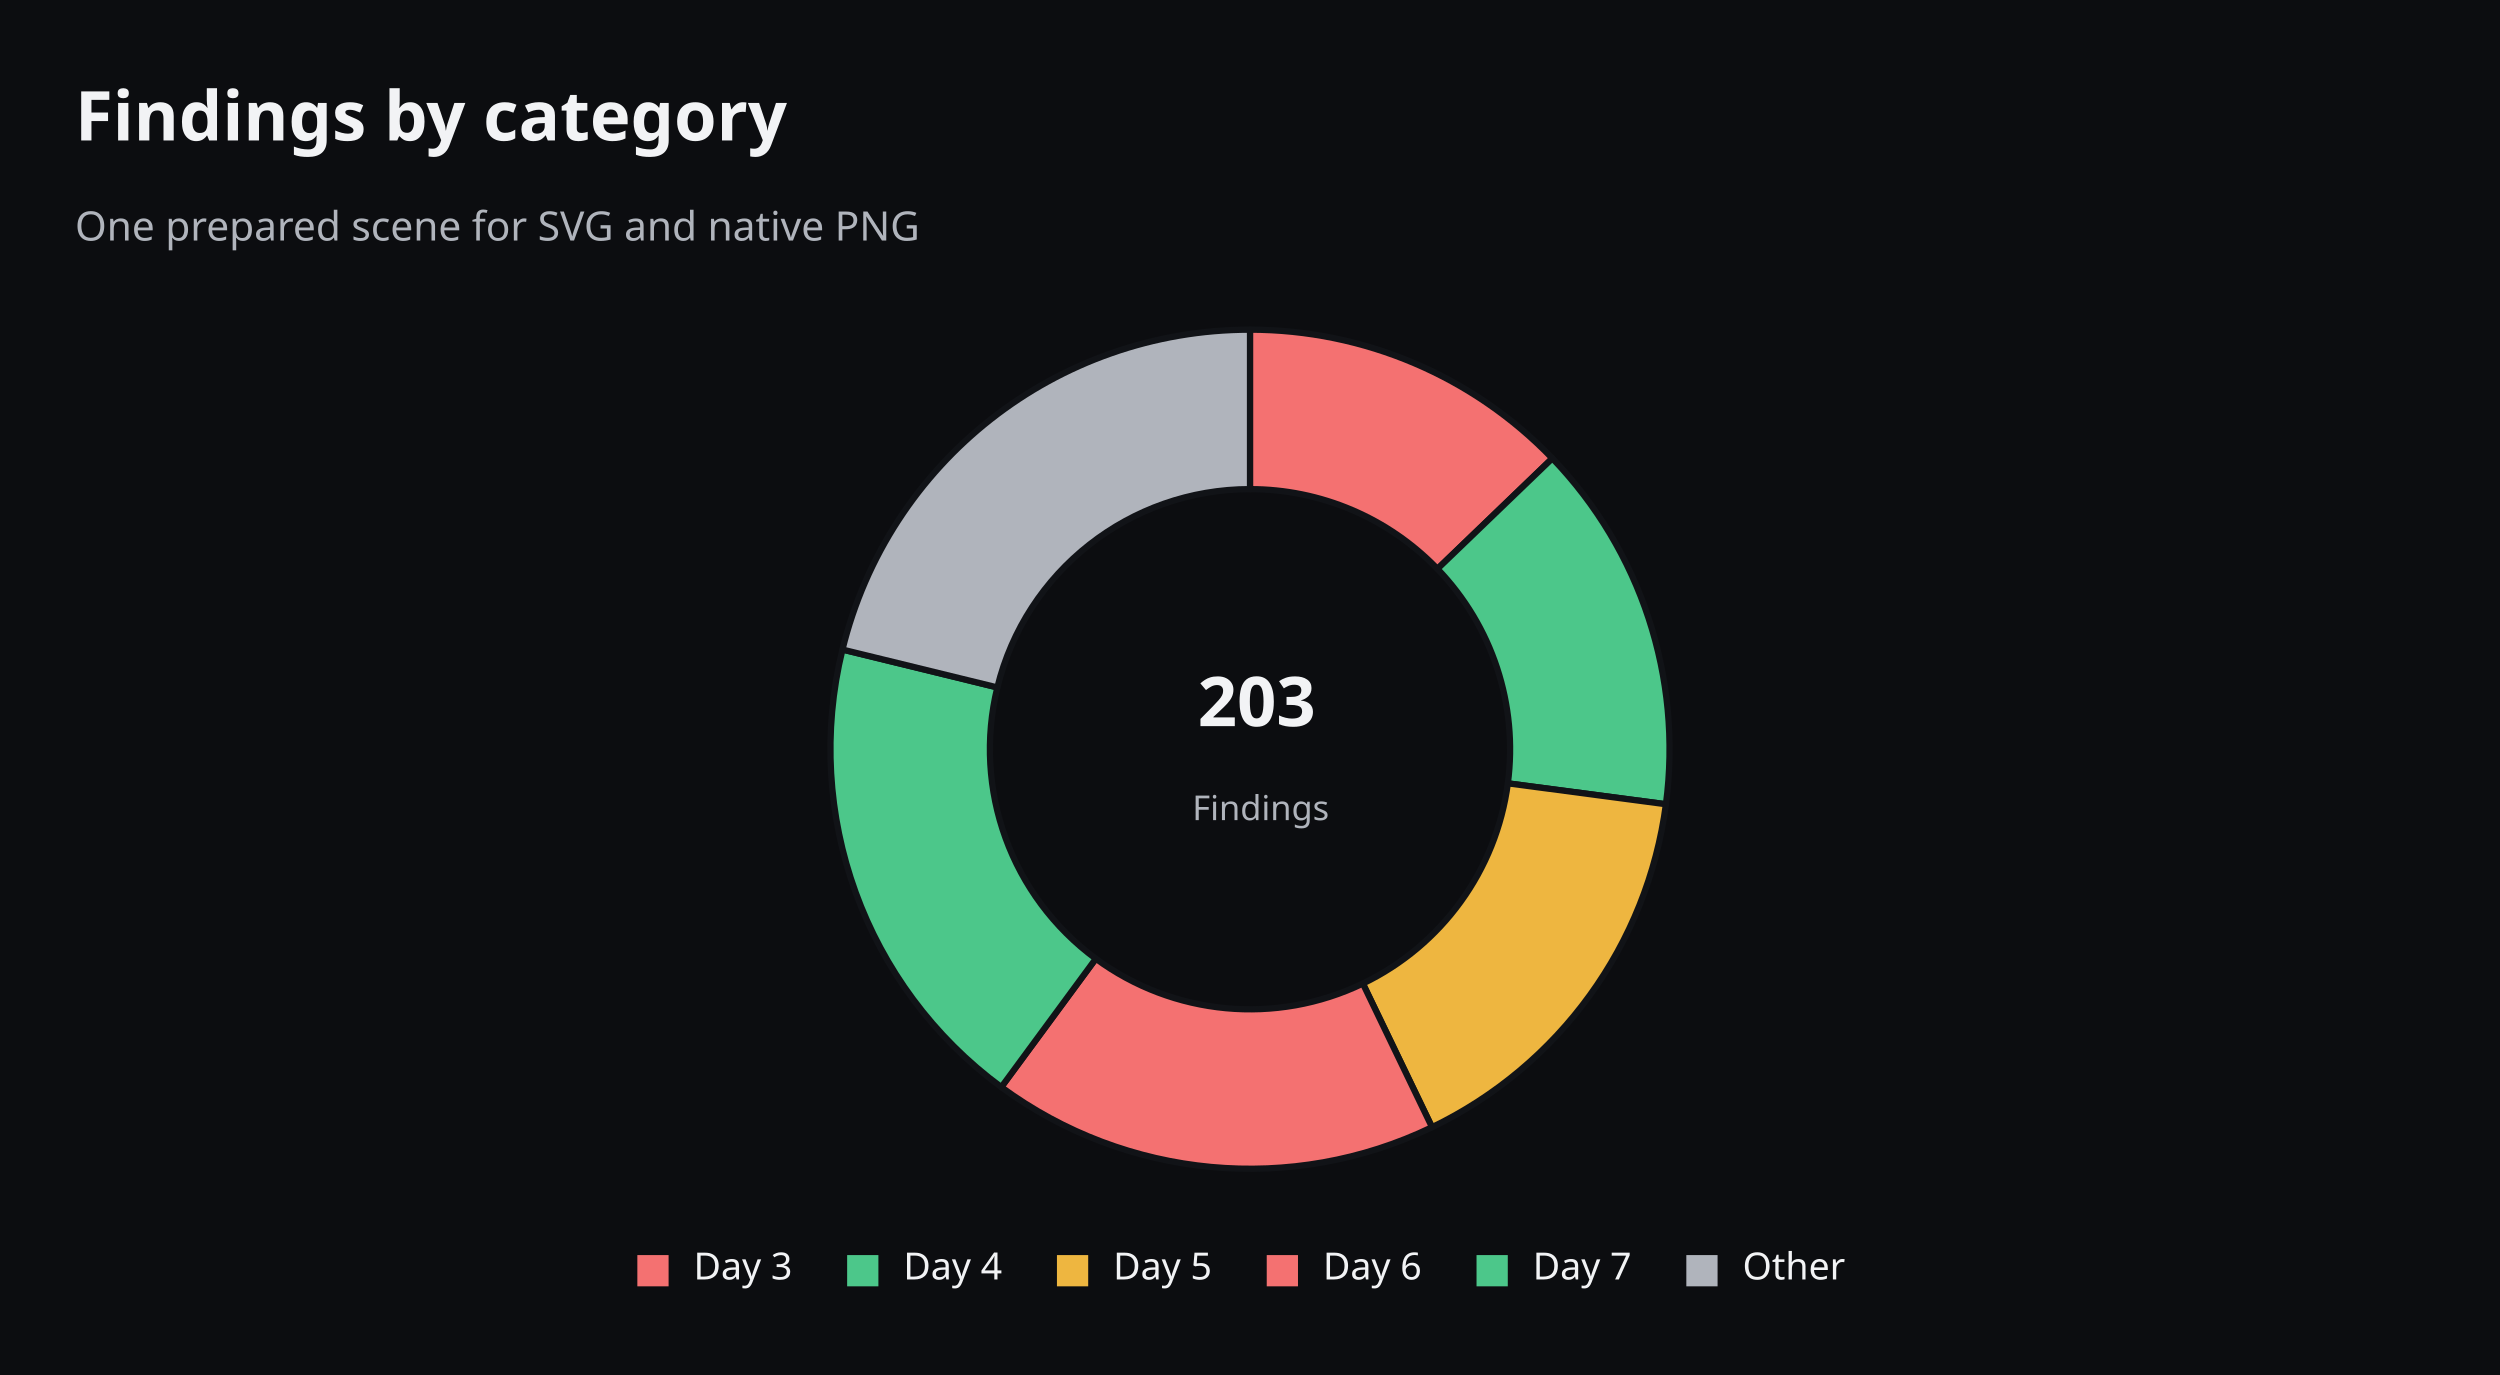
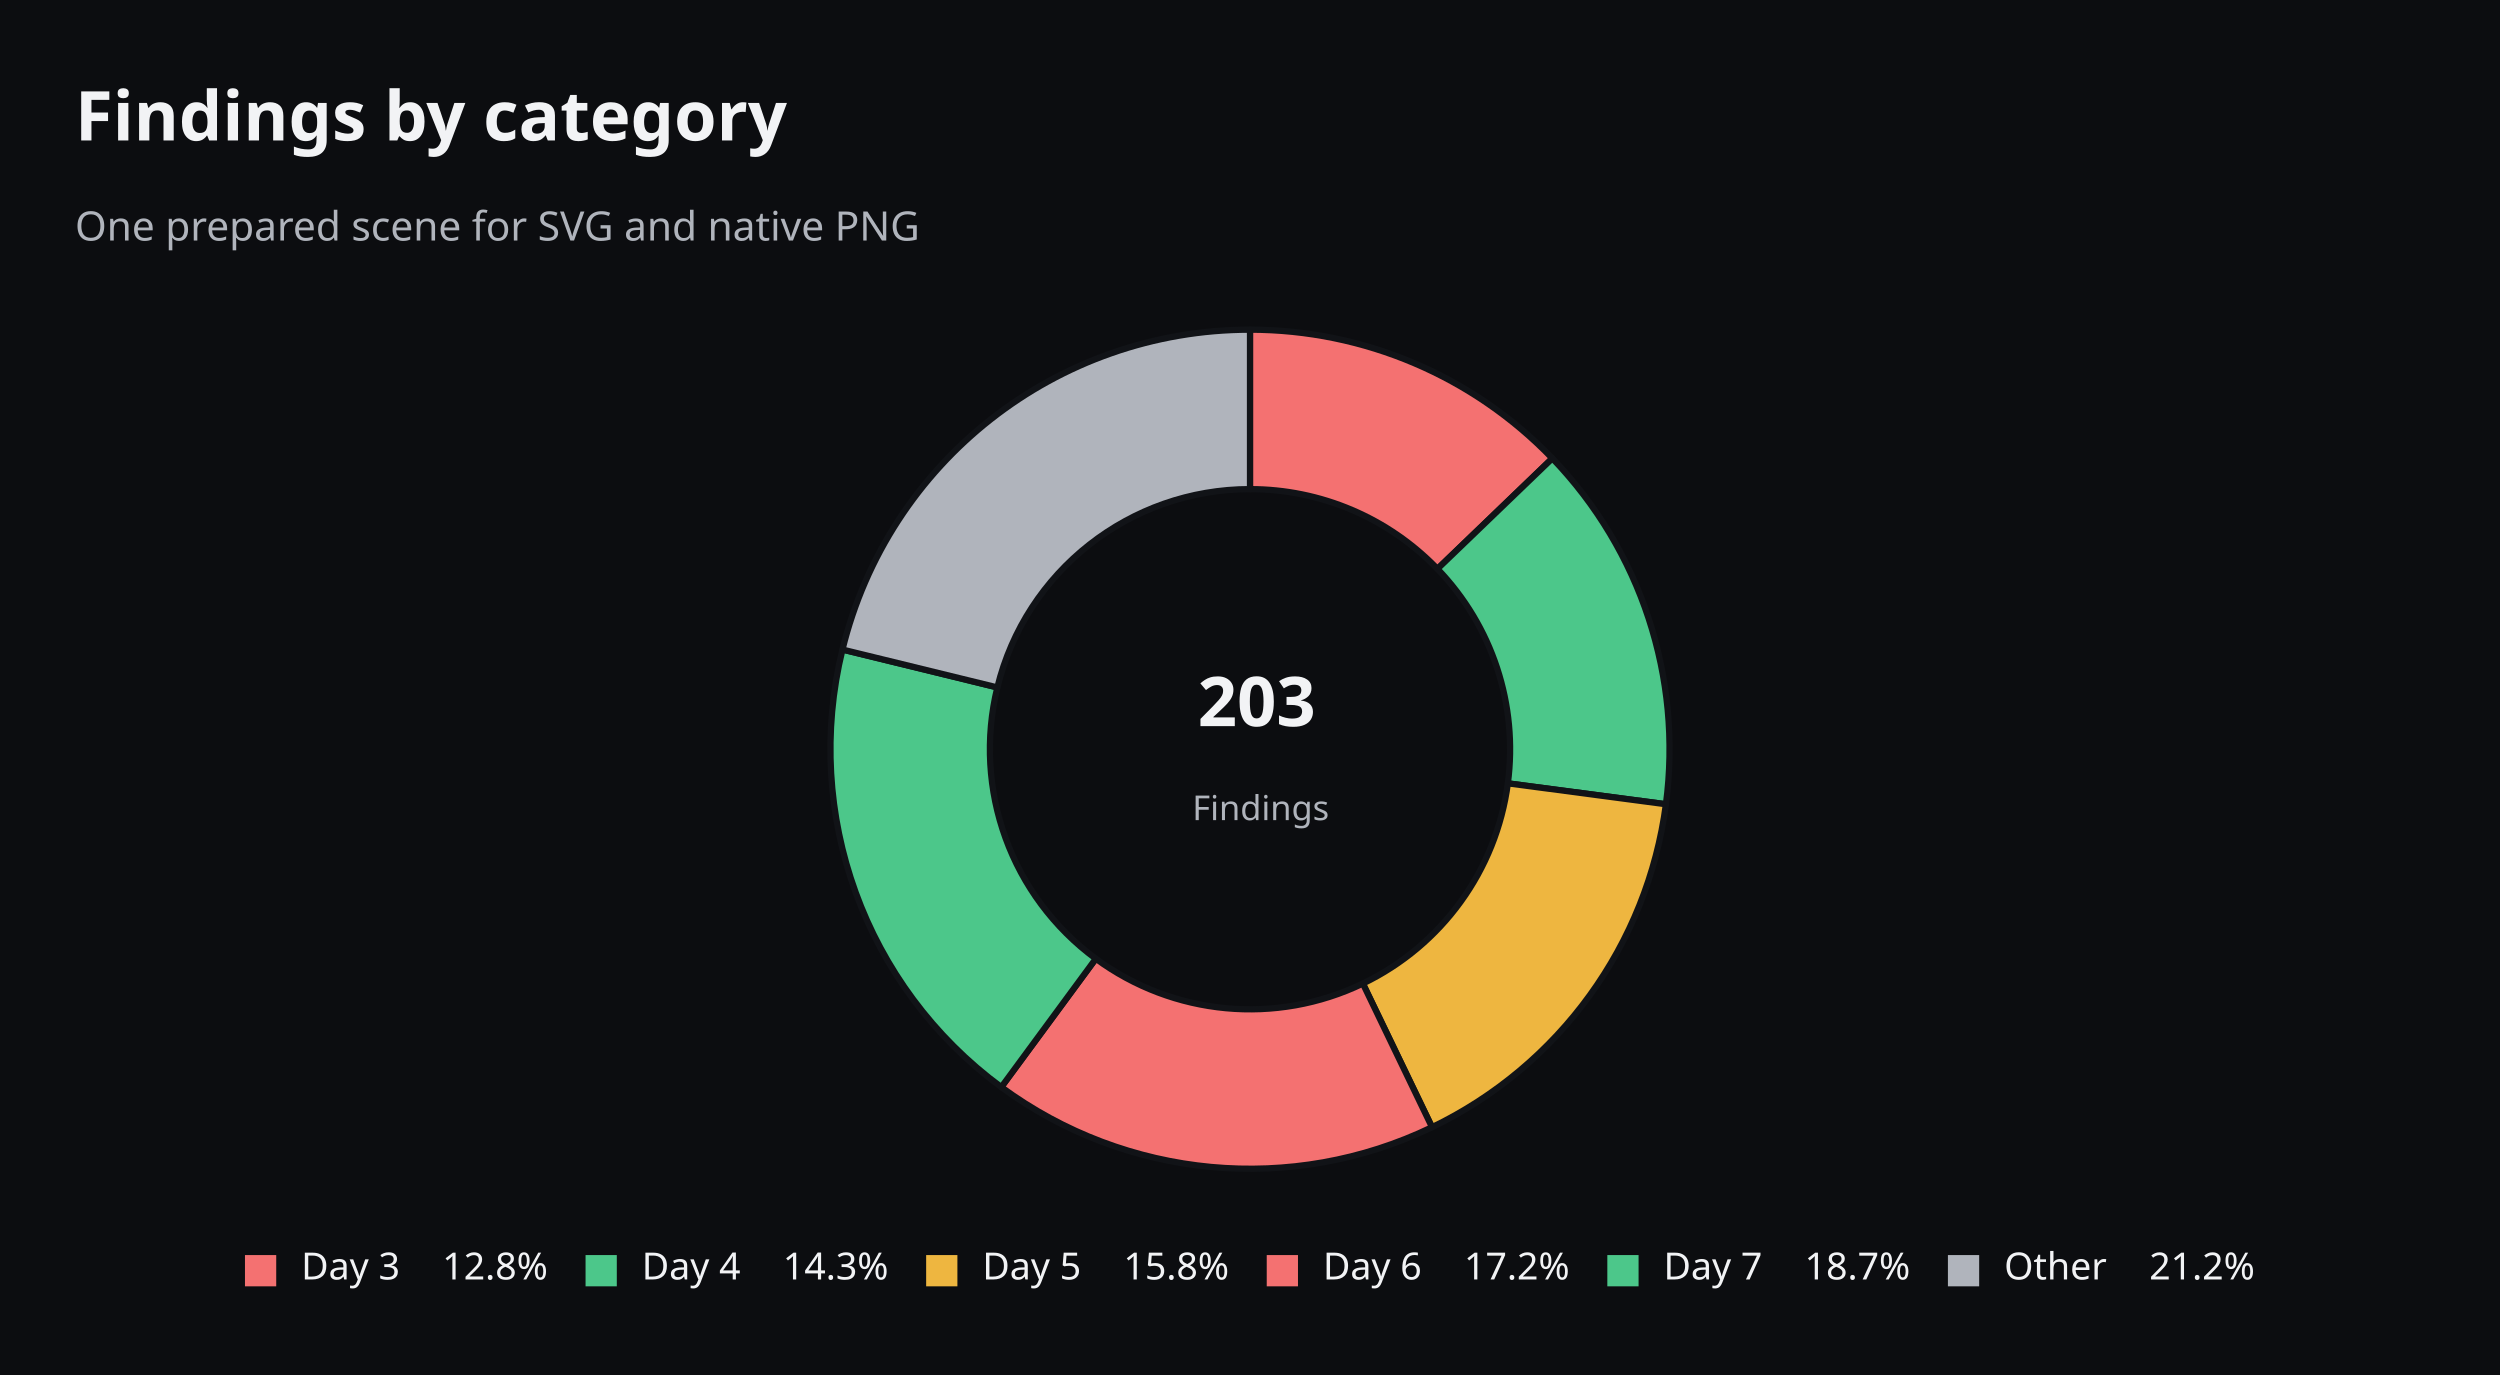
- <svg xmlns="http://www.w3.org/2000/svg" width="800" height="440" viewBox="0 0 800 440" role="img" aria-label="Findings by category" aria-describedby="donut-explicit-status-dark-description">
+ <svg xmlns="http://www.w3.org/2000/svg" width="800" height="440" viewBox="0 0 800 440" stroke-linecap="round" stroke-linejoin="round" role="img" aria-label="Findings by category" aria-labelledby="donut-explicit-status-dark-title" aria-describedby="donut-explicit-status-dark-description">
  <defs>
-     <clipPath id="donut-explicit-status-dark-clip-1">
+     <clipPath id="donut-explicit-status-dark-clip-1" clipPathUnits="userSpaceOnUse">
      <rect x="24" y="24" width="752" height="392" />
    </clipPath>
-     <clipPath id="donut-explicit-status-dark-clip-5">
+     <clipPath id="donut-explicit-status-dark-clip-5" clipPathUnits="userSpaceOnUse">
      <rect x="24" y="398" width="752" height="18" />
    </clipPath>
-     <clipPath id="donut-explicit-status-dark-clip-19">
+     <clipPath id="donut-explicit-status-dark-clip-7" clipPathUnits="userSpaceOnUse">
+       <rect x="78.391" y="401.626" width="10" height="10" />
+     </clipPath>
+     <clipPath id="donut-explicit-status-dark-clip-14" clipPathUnits="userSpaceOnUse">
+       <rect x="187.379" y="401.626" width="10" height="10" />
+     </clipPath>
+     <clipPath id="donut-explicit-status-dark-clip-21" clipPathUnits="userSpaceOnUse">
+       <rect x="296.367" y="401.626" width="10" height="10" />
+     </clipPath>
+     <clipPath id="donut-explicit-status-dark-clip-28" clipPathUnits="userSpaceOnUse">
+       <rect x="405.355" y="401.626" width="10" height="10" />
+     </clipPath>
+     <clipPath id="donut-explicit-status-dark-clip-35" clipPathUnits="userSpaceOnUse">
+       <rect x="514.344" y="401.626" width="10" height="10" />
+     </clipPath>
+     <clipPath id="donut-explicit-status-dark-clip-42" clipPathUnits="userSpaceOnUse">
+       <rect x="623.332" y="401.626" width="10" height="10" />
+     </clipPath>
+     <clipPath id="donut-explicit-status-dark-clip-49" clipPathUnits="userSpaceOnUse">
      <rect x="24" y="93.5" width="752" height="292.5" />
    </clipPath>
  </defs>
-   <rect x="0" y="0" width="800" height="440" rx="0" data-cfx-role="background" fill="#0C0D10" fill-rule="evenodd" stroke="none" stroke-width="1" stroke-linecap="round" stroke-linejoin="round" />
+   <rect x="0" y="0" width="800" height="440" rx="0" data-cfx-role="background" fill="#0C0D10" stroke="none" stroke-width="1" />
  <g clip-path="url(#donut-explicit-status-dark-clip-1)">
    <g data-cfx-role="frame-heading">
-       <text x="24" y="44.947" font-family="CFX Proof Carlito" font-size="22" font-weight="600" font-style="normal" fill="#F2F3F5" xml:space="preserve" style="white-space:pre">Findings by category</text>
+       <text x="24" y="44.947" font-family="CFX Proof Carlito" font-size="22" font-weight="600" font-style="normal" fill="#F2F3F5" xml:space="preserve" style="white-space:pre;font-language-override:normal;font-palette:normal">Findings by category</text>
    </g>
    <g data-cfx-role="frame-heading">
-       <text x="24" y="76.978" font-family="CFX Proof Carlito" font-size="13" font-weight="400" font-style="normal" fill="#B0B4BC" xml:space="preserve" style="white-space:pre">One prepared scene for SVG and native PNG</text>
+       <text x="24" y="76.978" font-family="CFX Proof Carlito" font-size="13" font-weight="400" font-style="normal" fill="#B0B4BC" xml:space="preserve" style="white-space:pre;font-language-override:normal;font-palette:normal">One prepared scene for SVG and native PNG</text>
    </g>
  </g>
  <g clip-path="url(#donut-explicit-status-dark-clip-5)">
-     <rect x="203.951" y="401.626" width="10" height="10" rx="0" data-cfx-role="legend-swatch" fill="#F47171" fill-rule="evenodd" stroke="none" stroke-width="1" stroke-linecap="round" stroke-linejoin="round" />
-     <g data-cfx-role="legend-label">
-       <text x="221.951" y="409.426" font-family="CFX Proof Carlito" font-size="12" font-weight="400" font-style="normal" fill="#F2F3F5" xml:space="preserve" style="white-space:pre">Day 3</text>
+     <g id="donut-explicit-status-dark-node-6" data-cfx-source-id="legend-series-0-point-2" data-cfx-role="legend-entry" aria-label="Day 3: 12.8%" data-cfx-series-key="Findings" data-cfx-state="None">
+       <g clip-path="url(#donut-explicit-status-dark-clip-7)">
+         <rect x="78.391" y="401.626" width="10" height="10" rx="0" data-cfx-role="legend-swatch" fill="#F47171" stroke="none" stroke-width="1" />
+       </g>
+       <g data-cfx-role="legend-label">
+         <text x="96.391" y="409.426" font-family="CFX Proof Carlito" font-size="12" font-weight="400" font-style="normal" fill="#F2F3F5" xml:space="preserve" style="white-space:pre;font-language-override:normal;font-palette:normal">Day 3</text>
+       </g>
+       <g data-cfx-role="legend-value">
+         <text x="141.525" y="409.426" font-family="CFX Proof Carlito" font-size="12" font-weight="400" font-style="normal" fill="#F2F3F5" xml:space="preserve" style="white-space:pre;font-language-override:normal;font-palette:normal">12.8%</text>
+       </g>
    </g>
-     <rect x="271.086" y="401.626" width="10" height="10" rx="0" data-cfx-role="legend-swatch" fill="#4CC78A" fill-rule="evenodd" stroke="none" stroke-width="1" stroke-linecap="round" stroke-linejoin="round" />
-     <g data-cfx-role="legend-label">
-       <text x="289.086" y="409.426" font-family="CFX Proof Carlito" font-size="12" font-weight="400" font-style="normal" fill="#F2F3F5" xml:space="preserve" style="white-space:pre">Day 4</text>
+     <g id="donut-explicit-status-dark-node-13" data-cfx-source-id="legend-series-0-point-3" data-cfx-role="legend-entry" aria-label="Day 4: 14.3%" data-cfx-series-key="Findings" data-cfx-state="None">
+       <g clip-path="url(#donut-explicit-status-dark-clip-14)">
+         <rect x="187.379" y="401.626" width="10" height="10" rx="0" data-cfx-role="legend-swatch" fill="#4CC78A" stroke="none" stroke-width="1" />
+       </g>
+       <g data-cfx-role="legend-label">
+         <text x="205.379" y="409.426" font-family="CFX Proof Carlito" font-size="12" font-weight="400" font-style="normal" fill="#F2F3F5" xml:space="preserve" style="white-space:pre;font-language-override:normal;font-palette:normal">Day 4</text>
+       </g>
+       <g data-cfx-role="legend-value">
+         <text x="250.514" y="409.426" font-family="CFX Proof Carlito" font-size="12" font-weight="400" font-style="normal" fill="#F2F3F5" xml:space="preserve" style="white-space:pre;font-language-override:normal;font-palette:normal">14.3%</text>
+       </g>
    </g>
-     <rect x="338.221" y="401.626" width="10" height="10" rx="0" data-cfx-role="legend-swatch" fill="#EEB640" fill-rule="evenodd" stroke="none" stroke-width="1" stroke-linecap="round" stroke-linejoin="round" />
-     <g data-cfx-role="legend-label">
-       <text x="356.221" y="409.426" font-family="CFX Proof Carlito" font-size="12" font-weight="400" font-style="normal" fill="#F2F3F5" xml:space="preserve" style="white-space:pre">Day 5</text>
+     <g id="donut-explicit-status-dark-node-20" data-cfx-source-id="legend-series-0-point-4" data-cfx-role="legend-entry" aria-label="Day 5: 15.8%" data-cfx-series-key="Findings" data-cfx-state="None">
+       <g clip-path="url(#donut-explicit-status-dark-clip-21)">
+         <rect x="296.367" y="401.626" width="10" height="10" rx="0" data-cfx-role="legend-swatch" fill="#EEB640" stroke="none" stroke-width="1" />
+       </g>
+       <g data-cfx-role="legend-label">
+         <text x="314.367" y="409.426" font-family="CFX Proof Carlito" font-size="12" font-weight="400" font-style="normal" fill="#F2F3F5" xml:space="preserve" style="white-space:pre;font-language-override:normal;font-palette:normal">Day 5</text>
+       </g>
+       <g data-cfx-role="legend-value">
+         <text x="359.502" y="409.426" font-family="CFX Proof Carlito" font-size="12" font-weight="400" font-style="normal" fill="#F2F3F5" xml:space="preserve" style="white-space:pre;font-language-override:normal;font-palette:normal">15.8%</text>
+       </g>
    </g>
-     <rect x="405.355" y="401.626" width="10" height="10" rx="0" data-cfx-role="legend-swatch" fill="#F47171" fill-rule="evenodd" stroke="none" stroke-width="1" stroke-linecap="round" stroke-linejoin="round" />
-     <g data-cfx-role="legend-label">
-       <text x="423.355" y="409.426" font-family="CFX Proof Carlito" font-size="12" font-weight="400" font-style="normal" fill="#F2F3F5" xml:space="preserve" style="white-space:pre">Day 6</text>
+     <g id="donut-explicit-status-dark-node-27" data-cfx-source-id="legend-series-0-point-5" data-cfx-role="legend-entry" aria-label="Day 6: 17.2%" data-cfx-series-key="Findings" data-cfx-state="None">
+       <g clip-path="url(#donut-explicit-status-dark-clip-28)">
+         <rect x="405.355" y="401.626" width="10" height="10" rx="0" data-cfx-role="legend-swatch" fill="#F47171" stroke="none" stroke-width="1" />
+       </g>
+       <g data-cfx-role="legend-label">
+         <text x="423.355" y="409.426" font-family="CFX Proof Carlito" font-size="12" font-weight="400" font-style="normal" fill="#F2F3F5" xml:space="preserve" style="white-space:pre;font-language-override:normal;font-palette:normal">Day 6</text>
+       </g>
+       <g data-cfx-role="legend-value">
+         <text x="468.49" y="409.426" font-family="CFX Proof Carlito" font-size="12" font-weight="400" font-style="normal" fill="#F2F3F5" xml:space="preserve" style="white-space:pre;font-language-override:normal;font-palette:normal">17.2%</text>
+       </g>
    </g>
-     <rect x="472.49" y="401.626" width="10" height="10" rx="0" data-cfx-role="legend-swatch" fill="#4CC78A" fill-rule="evenodd" stroke="none" stroke-width="1" stroke-linecap="round" stroke-linejoin="round" />
-     <g data-cfx-role="legend-label">
-       <text x="490.49" y="409.426" font-family="CFX Proof Carlito" font-size="12" font-weight="400" font-style="normal" fill="#F2F3F5" xml:space="preserve" style="white-space:pre">Day 7</text>
+     <g id="donut-explicit-status-dark-node-34" data-cfx-source-id="legend-series-0-point-6" data-cfx-role="legend-entry" aria-label="Day 7: 18.7%" data-cfx-series-key="Findings" data-cfx-state="None">
+       <g clip-path="url(#donut-explicit-status-dark-clip-35)">
+         <rect x="514.344" y="401.626" width="10" height="10" rx="0" data-cfx-role="legend-swatch" fill="#4CC78A" stroke="none" stroke-width="1" />
+       </g>
+       <g data-cfx-role="legend-label">
+         <text x="532.344" y="409.426" font-family="CFX Proof Carlito" font-size="12" font-weight="400" font-style="normal" fill="#F2F3F5" xml:space="preserve" style="white-space:pre;font-language-override:normal;font-palette:normal">Day 7</text>
+       </g>
+       <g data-cfx-role="legend-value">
+         <text x="577.479" y="409.426" font-family="CFX Proof Carlito" font-size="12" font-weight="400" font-style="normal" fill="#F2F3F5" xml:space="preserve" style="white-space:pre;font-language-override:normal;font-palette:normal">18.7%</text>
+       </g>
    </g>
-     <rect x="539.625" y="401.626" width="10" height="10" rx="0" data-cfx-role="legend-swatch" fill="#B0B4BC" fill-rule="evenodd" stroke="none" stroke-width="1" stroke-linecap="round" stroke-linejoin="round" />
-     <g data-cfx-role="legend-label">
-       <text x="557.625" y="409.426" font-family="CFX Proof Carlito" font-size="12" font-weight="400" font-style="normal" fill="#F2F3F5" xml:space="preserve" style="white-space:pre">Other</text>
+     <g id="donut-explicit-status-dark-node-41" data-cfx-source-id="legend-series-0-point-other" data-cfx-role="legend-entry" aria-label="Other: 21.2%" data-cfx-series-key="Findings" data-cfx-state="None">
+       <g clip-path="url(#donut-explicit-status-dark-clip-42)">
+         <rect x="623.332" y="401.626" width="10" height="10" rx="0" data-cfx-role="legend-swatch" fill="#B0B4BC" stroke="none" stroke-width="1" />
+       </g>
+       <g data-cfx-role="legend-label">
+         <text x="641.332" y="409.426" font-family="CFX Proof Carlito" font-size="12" font-weight="400" font-style="normal" fill="#F2F3F5" xml:space="preserve" style="white-space:pre;font-language-override:normal;font-palette:normal">Other</text>
+       </g>
+       <g data-cfx-role="legend-value">
+         <text x="687.756" y="409.426" font-family="CFX Proof Carlito" font-size="12" font-weight="400" font-style="normal" fill="#F2F3F5" xml:space="preserve" style="white-space:pre;font-language-override:normal;font-palette:normal">21.2%</text>
+       </g>
    </g>
  </g>
-   <g clip-path="url(#donut-explicit-status-dark-clip-19)">
-     <g data-cfx-role="radial-point" data-cfx-label="Day 3" data-cfx-percent="0.12807881773399016" data-cfx-point="2" data-cfx-series="0" data-cfx-source-points="2" data-cfx-value="26">
-       <path d="M 400 105.5 A 134.25 134.25 0 0 1 496.748 146.675 L 459.984 182.043 A 83.235 83.235 0 0 0 400 156.515 Z" id="donut-explicit-status-dark-node-21" data-cfx-source-id="series-0-point-2" data-cfx-role="donut-slice" fill="#F47171" fill-rule="evenodd" stroke="#111317" stroke-width="2" stroke-linecap="round" stroke-linejoin="round" />
+   <g clip-path="url(#donut-explicit-status-dark-clip-49)">
+     <g data-cfx-role="radial-point" data-cfx-label="Day 3" data-cfx-pattern="None" data-cfx-percent="0.12807881773399016" data-cfx-pin-state-colors="false" data-cfx-point="2" data-cfx-series="0" data-cfx-source-patterns="None" data-cfx-source-points="2" data-cfx-value="26">
+       <path d="M 400 105.5 A 134.25 134.25 0 0 1 496.748 146.675 L 459.984 182.043 A 83.235 83.235 0 0 0 400 156.515 Z" id="donut-explicit-status-dark-node-51" data-cfx-source-id="series-0-point-2" data-cfx-role="donut-slice" fill="#F47171" stroke="#111317" stroke-width="2" fill-rule="evenodd" />
    </g>
-     <g data-cfx-role="radial-point" data-cfx-label="Day 4" data-cfx-percent="0.14285714285714285" data-cfx-point="3" data-cfx-series="0" data-cfx-source-points="3" data-cfx-value="29">
-       <path d="M 496.748 146.675 A 134.25 134.25 0 0 1 533.09 257.359 L 482.516 250.668 A 83.235 83.235 0 0 0 459.984 182.043 Z" id="donut-explicit-status-dark-node-24" data-cfx-source-id="series-0-point-3" data-cfx-role="donut-slice" fill="#4CC78A" fill-rule="evenodd" stroke="#111317" stroke-width="2" stroke-linecap="round" stroke-linejoin="round" />
+     <g data-cfx-role="radial-point" data-cfx-label="Day 4" data-cfx-pattern="None" data-cfx-percent="0.14285714285714285" data-cfx-pin-state-colors="false" data-cfx-point="3" data-cfx-series="0" data-cfx-source-patterns="None" data-cfx-source-points="3" data-cfx-value="29">
+       <path d="M 496.748 146.675 A 134.25 134.25 0 0 1 533.09 257.359 L 482.516 250.668 A 83.235 83.235 0 0 0 459.984 182.043 Z" id="donut-explicit-status-dark-node-54" data-cfx-source-id="series-0-point-3" data-cfx-role="donut-slice" fill="#4CC78A" stroke="#111317" stroke-width="2" fill-rule="evenodd" />
    </g>
-     <g data-cfx-role="radial-point" data-cfx-label="Day 5" data-cfx-percent="0.15763546798029557" data-cfx-point="4" data-cfx-series="0" data-cfx-source-points="4" data-cfx-value="32">
-       <path d="M 533.09 257.359 A 134.25 134.25 0 0 1 458.249 360.705 L 436.114 314.742 A 83.235 83.235 0 0 0 482.516 250.668 Z" id="donut-explicit-status-dark-node-27" data-cfx-source-id="series-0-point-4" data-cfx-role="donut-slice" fill="#EEB640" fill-rule="evenodd" stroke="#111317" stroke-width="2" stroke-linecap="round" stroke-linejoin="round" />
+     <g data-cfx-role="radial-point" data-cfx-label="Day 5" data-cfx-pattern="None" data-cfx-percent="0.15763546798029557" data-cfx-pin-state-colors="false" data-cfx-point="4" data-cfx-series="0" data-cfx-source-patterns="None" data-cfx-source-points="4" data-cfx-value="32">
+       <path d="M 533.09 257.359 A 134.25 134.25 0 0 1 458.249 360.705 L 436.114 314.742 A 83.235 83.235 0 0 0 482.516 250.668 Z" id="donut-explicit-status-dark-node-57" data-cfx-source-id="series-0-point-4" data-cfx-role="donut-slice" fill="#EEB640" stroke="#111317" stroke-width="2" fill-rule="evenodd" />
    </g>
-     <g data-cfx-role="radial-point" data-cfx-label="Day 6" data-cfx-percent="0.17241379310344829" data-cfx-point="5" data-cfx-series="0" data-cfx-source-points="5" data-cfx-value="35">
-       <path d="M 458.249 360.705 A 134.25 134.25 0 0 1 320.419 347.87 L 350.66 306.784 A 83.235 83.235 0 0 0 436.114 314.742 Z" id="donut-explicit-status-dark-node-30" data-cfx-source-id="series-0-point-5" data-cfx-role="donut-slice" fill="#F47171" fill-rule="evenodd" stroke="#111317" stroke-width="2" stroke-linecap="round" stroke-linejoin="round" />
+     <g data-cfx-role="radial-point" data-cfx-label="Day 6" data-cfx-pattern="None" data-cfx-percent="0.17241379310344829" data-cfx-pin-state-colors="false" data-cfx-point="5" data-cfx-series="0" data-cfx-source-patterns="None" data-cfx-source-points="5" data-cfx-value="35">
+       <path d="M 458.249 360.705 A 134.25 134.25 0 0 1 320.419 347.87 L 350.66 306.784 A 83.235 83.235 0 0 0 436.114 314.742 Z" id="donut-explicit-status-dark-node-60" data-cfx-source-id="series-0-point-5" data-cfx-role="donut-slice" fill="#F47171" stroke="#111317" stroke-width="2" fill-rule="evenodd" />
    </g>
-     <g data-cfx-role="radial-point" data-cfx-label="Day 7" data-cfx-percent="0.18719211822660098" data-cfx-point="6" data-cfx-series="0" data-cfx-source-points="6" data-cfx-value="38">
-       <path d="M 320.419 347.87 A 134.25 134.25 0 0 1 269.594 207.855 L 319.148 219.975 A 83.235 83.235 0 0 0 350.66 306.784 Z" id="donut-explicit-status-dark-node-33" data-cfx-source-id="series-0-point-6" data-cfx-role="donut-slice" fill="#4CC78A" fill-rule="evenodd" stroke="#111317" stroke-width="2" stroke-linecap="round" stroke-linejoin="round" />
+     <g data-cfx-role="radial-point" data-cfx-label="Day 7" data-cfx-pattern="None" data-cfx-percent="0.18719211822660098" data-cfx-pin-state-colors="false" data-cfx-point="6" data-cfx-series="0" data-cfx-source-patterns="None" data-cfx-source-points="6" data-cfx-value="38">
+       <path d="M 320.419 347.87 A 134.25 134.25 0 0 1 269.594 207.855 L 319.148 219.975 A 83.235 83.235 0 0 0 350.66 306.784 Z" id="donut-explicit-status-dark-node-63" data-cfx-source-id="series-0-point-6" data-cfx-role="donut-slice" fill="#4CC78A" stroke="#111317" stroke-width="2" fill-rule="evenodd" />
    </g>
-     <g data-cfx-role="radial-point" data-cfx-label="Other" data-cfx-percent="0.21182266009852216" data-cfx-point="-1" data-cfx-series="0" data-cfx-source-points="0,1" data-cfx-value="43">
-       <path d="M 269.594 207.855 A 134.25 134.25 0 0 1 400 105.5 L 400 156.515 A 83.235 83.235 0 0 0 319.148 219.975 Z" id="donut-explicit-status-dark-node-36" data-cfx-source-id="series-0-point-other" data-cfx-role="donut-slice" fill="#B0B4BC" fill-rule="evenodd" stroke="#111317" stroke-width="2" stroke-linecap="round" stroke-linejoin="round" />
+     <g data-cfx-role="radial-point" data-cfx-label="Other" data-cfx-pattern="None" data-cfx-percent="0.21182266009852216" data-cfx-pin-state-colors="false" data-cfx-point="-1" data-cfx-series="0" data-cfx-source-patterns="None,None" data-cfx-source-points="0,1" data-cfx-value="43">
+       <path d="M 269.594 207.855 A 134.25 134.25 0 0 1 400 105.5 L 400 156.515 A 83.235 83.235 0 0 0 319.148 219.975 Z" id="donut-explicit-status-dark-node-66" data-cfx-source-id="series-0-point-other" data-cfx-role="donut-slice" fill="#B0B4BC" stroke="#111317" stroke-width="2" fill-rule="evenodd" />
    </g>
-     <g id="donut-explicit-status-dark-node-38" data-cfx-source-id="series-0-center" data-cfx-role="donut-center" aria-label="203&#10;Findings" data-cfx-center-caption="Findings" data-cfx-center-value="203">
+     <g id="donut-explicit-status-dark-node-68" data-cfx-source-id="series-0-center" data-cfx-role="donut-center" aria-label="203&#10;Findings" data-cfx-center-caption="Findings" data-cfx-center-value="203">
      <g data-cfx-role="donut-total-label">
-         <text x="383.274" y="232.366" font-family="CFX Proof Carlito" font-size="22" font-weight="700" font-style="normal" fill="#F2F3F5" xml:space="preserve" style="white-space:pre">203</text>
+         <text x="383.274" y="232.366" font-family="CFX Proof Carlito" font-size="22" font-weight="700" font-style="normal" fill="#F2F3F5" xml:space="preserve" style="white-space:pre;font-language-override:normal;font-palette:normal">203</text>
      </g>
      <g data-cfx-role="donut-title">
-         <text x="381.54" y="262.442" font-family="CFX Proof Carlito" font-size="11" font-weight="400" font-style="normal" fill="#B0B4BC" xml:space="preserve" style="white-space:pre">Findings</text>
+         <text x="381.54" y="262.442" font-family="CFX Proof Carlito" font-size="11" font-weight="400" font-style="normal" fill="#B0B4BC" xml:space="preserve" style="white-space:pre;font-language-override:normal;font-palette:normal">Findings</text>
      </g>
    </g>
  </g>
</svg>
